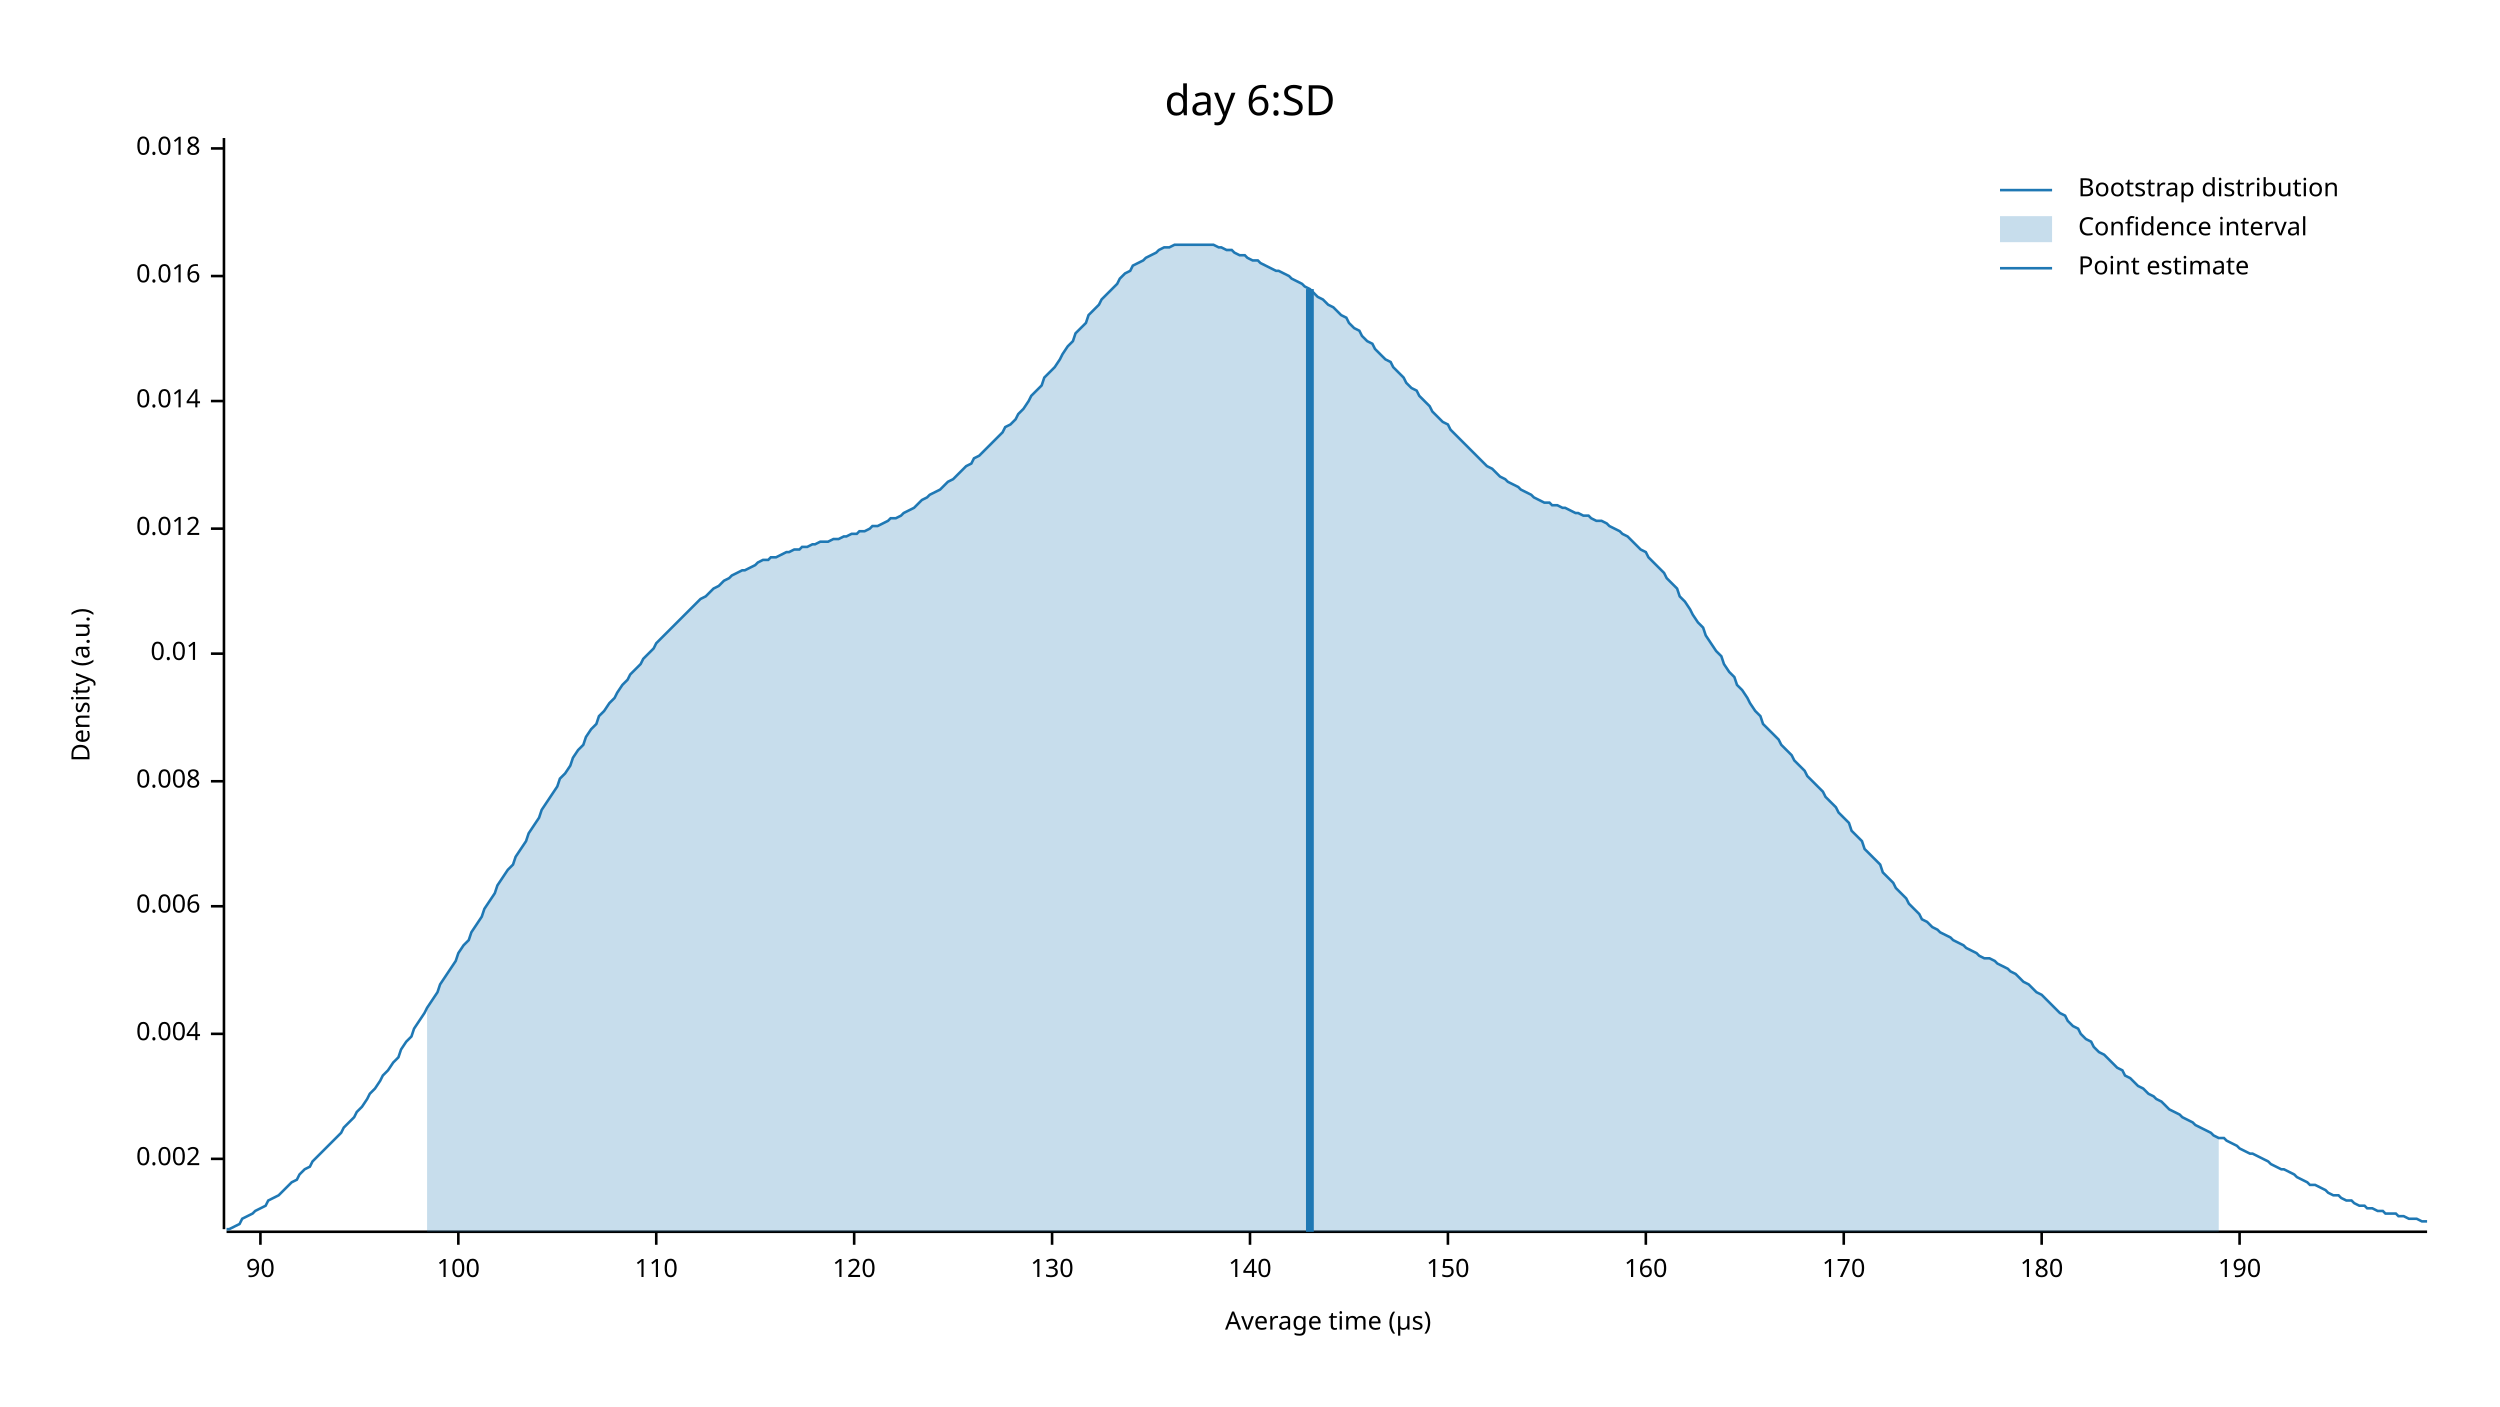
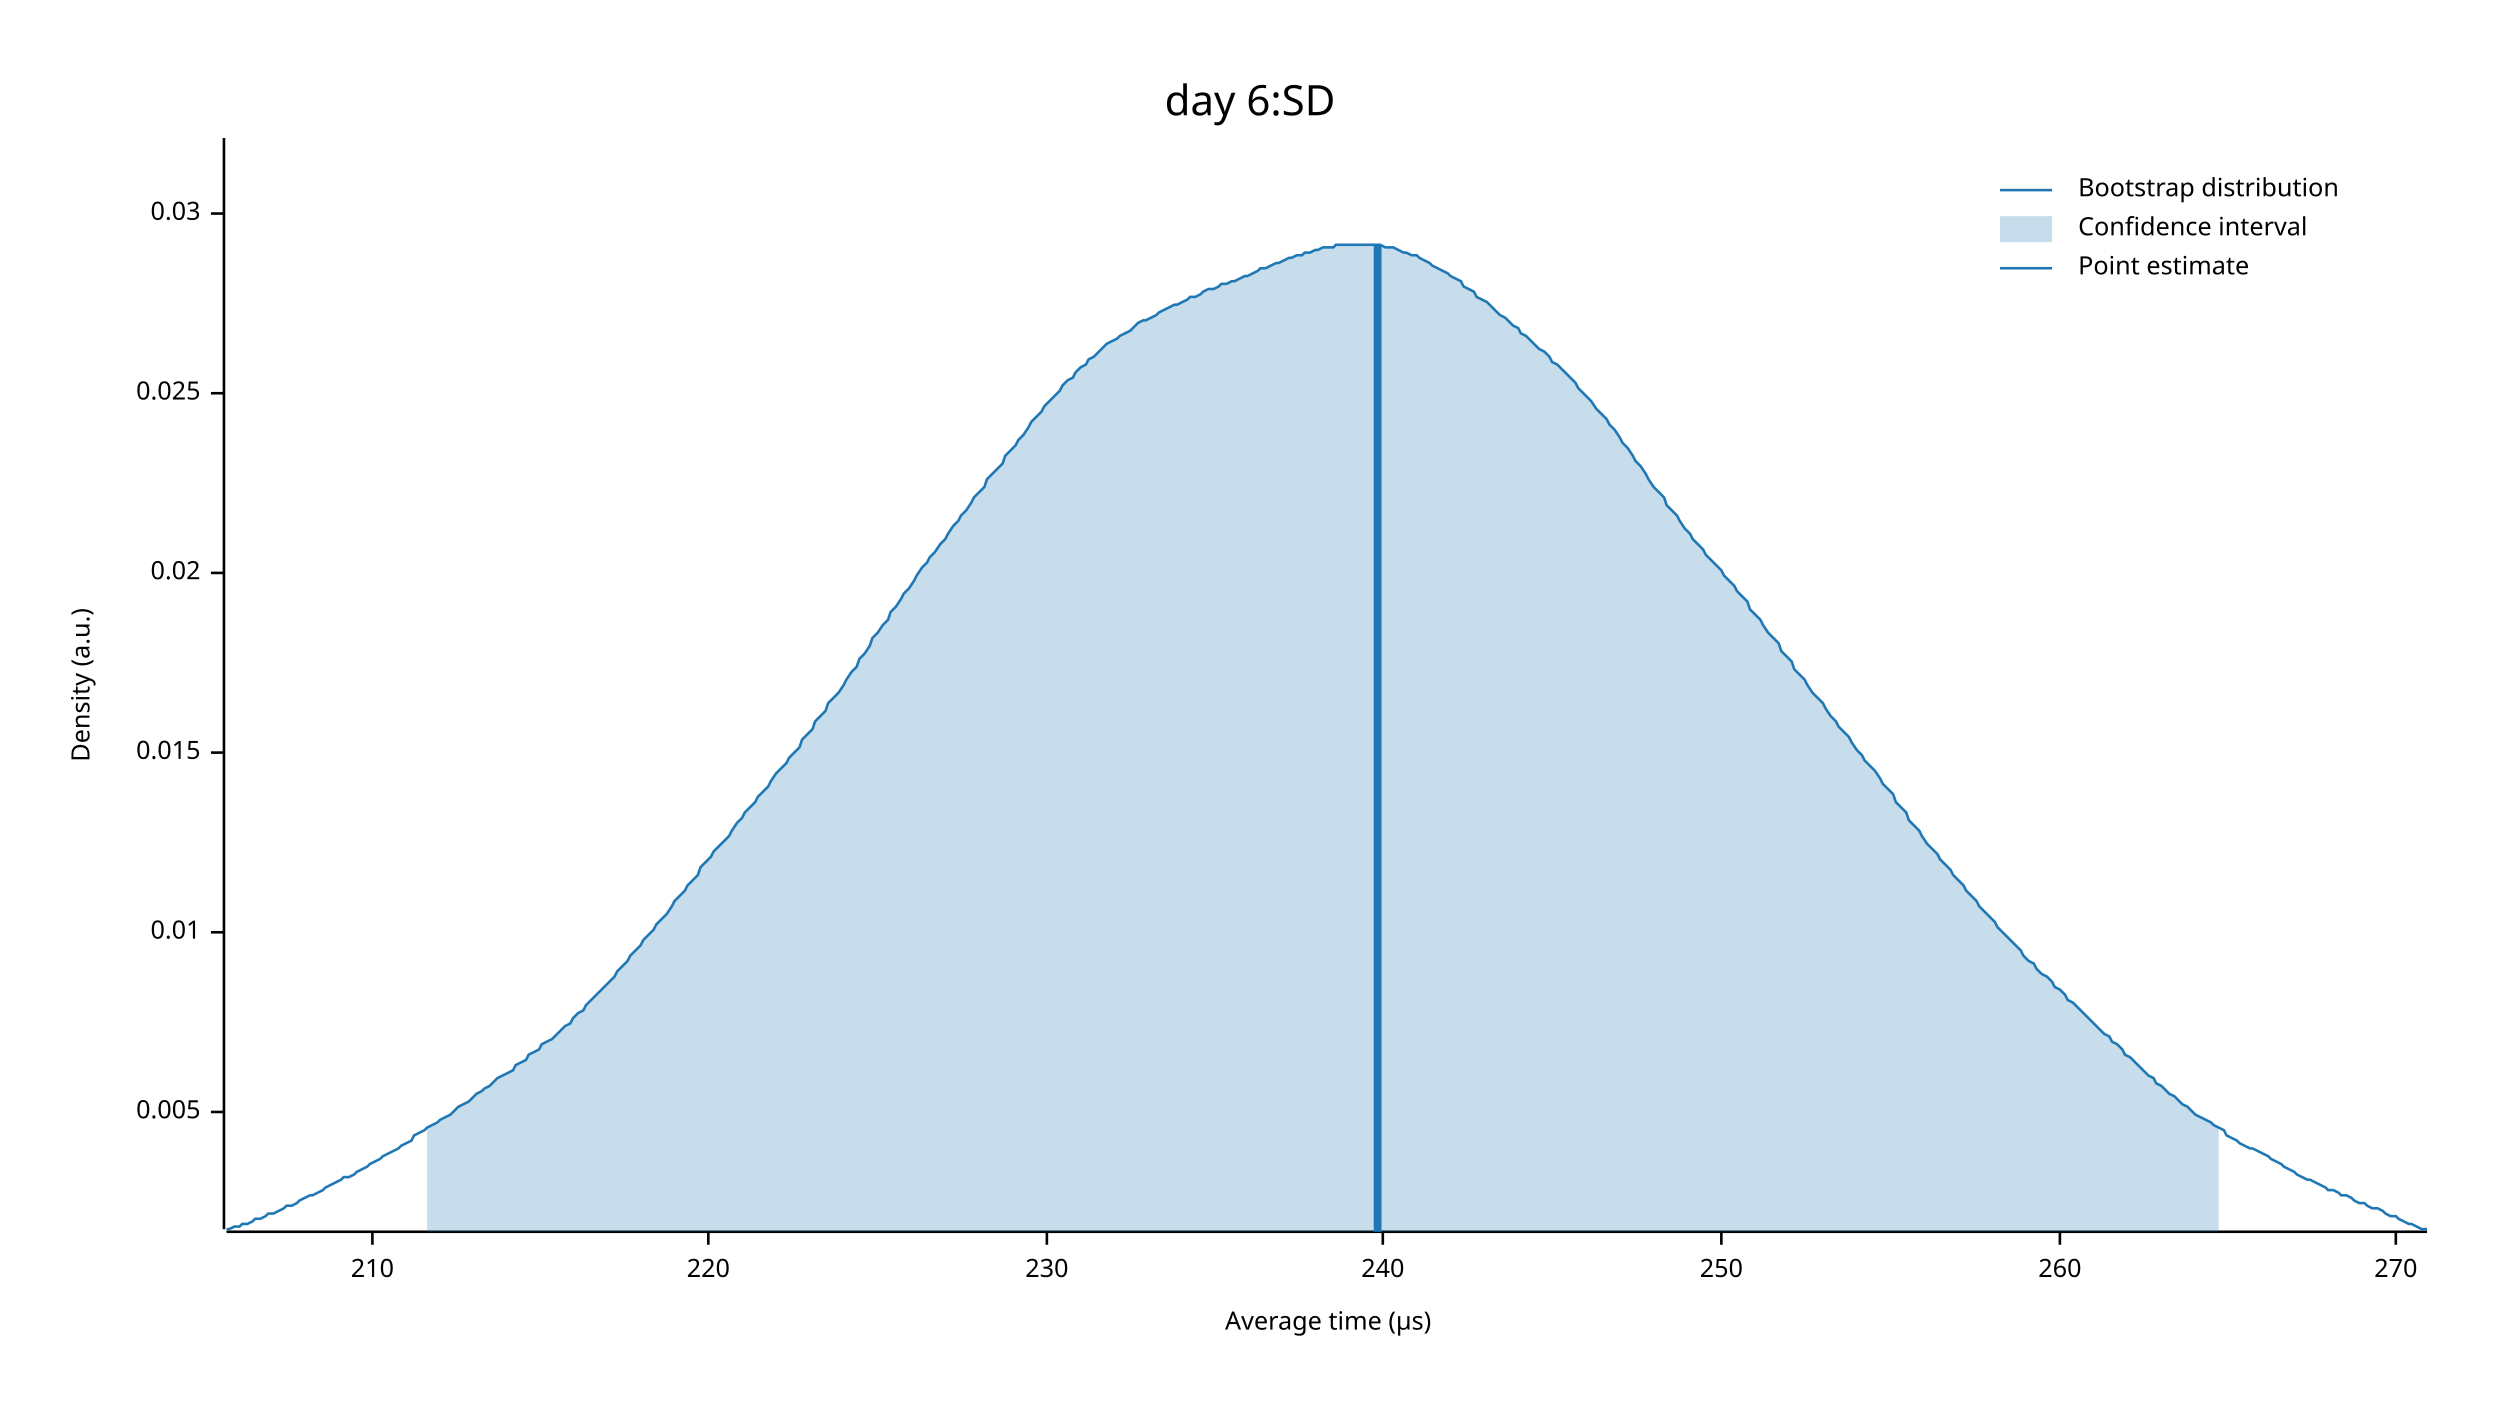
<svg xmlns="http://www.w3.org/2000/svg" width="960" height="540" viewBox="0 0 960 540">
  <text x="480" y="32" dy="0.76em" text-anchor="middle" font-family="sans-serif" font-size="16.129" opacity="1" fill="#000000">
day 6:SD
</text>
  <text x="27" y="263" dy="0.76em" text-anchor="middle" font-family="sans-serif" font-size="9.677" opacity="1" fill="#000000" transform="rotate(270, 27, 263)">
Density (a.u.)
</text>
  <text x="510" y="513" dy="-0.5ex" text-anchor="middle" font-family="sans-serif" font-size="9.677" opacity="1" fill="#000000">
Average time (µs)
</text>
  <polyline fill="none" opacity="1" stroke="#000000" stroke-width="1" points="86,53 86,472 " />
-   <text x="77" y="445" dy="0.5ex" text-anchor="end" font-family="sans-serif" font-size="9.677" opacity="1" fill="#000000">
- 0.002
+   <text x="77" y="427" dy="0.5ex" text-anchor="end" font-family="sans-serif" font-size="9.677" opacity="1" fill="#000000">
+ 0.005
</text>
-   <polyline fill="none" opacity="1" stroke="#000000" stroke-width="1" points="81,445 86,445 " />
-   <text x="77" y="397" dy="0.5ex" text-anchor="end" font-family="sans-serif" font-size="9.677" opacity="1" fill="#000000">
- 0.004
- </text>
-   <polyline fill="none" opacity="1" stroke="#000000" stroke-width="1" points="81,397 86,397 " />
-   <text x="77" y="348" dy="0.5ex" text-anchor="end" font-family="sans-serif" font-size="9.677" opacity="1" fill="#000000">
- 0.006
- </text>
-   <polyline fill="none" opacity="1" stroke="#000000" stroke-width="1" points="81,348 86,348 " />
-   <text x="77" y="300" dy="0.5ex" text-anchor="end" font-family="sans-serif" font-size="9.677" opacity="1" fill="#000000">
- 0.008
- </text>
-   <polyline fill="none" opacity="1" stroke="#000000" stroke-width="1" points="81,300 86,300 " />
-   <text x="77" y="251" dy="0.5ex" text-anchor="end" font-family="sans-serif" font-size="9.677" opacity="1" fill="#000000">
+   <polyline fill="none" opacity="1" stroke="#000000" stroke-width="1" points="81,427 86,427 " />
+   <text x="77" y="358" dy="0.5ex" text-anchor="end" font-family="sans-serif" font-size="9.677" opacity="1" fill="#000000">
0.01
</text>
-   <polyline fill="none" opacity="1" stroke="#000000" stroke-width="1" points="81,251 86,251 " />
-   <text x="77" y="203" dy="0.5ex" text-anchor="end" font-family="sans-serif" font-size="9.677" opacity="1" fill="#000000">
- 0.012
+   <polyline fill="none" opacity="1" stroke="#000000" stroke-width="1" points="81,358 86,358 " />
+   <text x="77" y="289" dy="0.5ex" text-anchor="end" font-family="sans-serif" font-size="9.677" opacity="1" fill="#000000">
+ 0.015
</text>
-   <polyline fill="none" opacity="1" stroke="#000000" stroke-width="1" points="81,203 86,203 " />
-   <text x="77" y="154" dy="0.5ex" text-anchor="end" font-family="sans-serif" font-size="9.677" opacity="1" fill="#000000">
- 0.014
+   <polyline fill="none" opacity="1" stroke="#000000" stroke-width="1" points="81,289 86,289 " />
+   <text x="77" y="220" dy="0.5ex" text-anchor="end" font-family="sans-serif" font-size="9.677" opacity="1" fill="#000000">
+ 0.02
</text>
-   <polyline fill="none" opacity="1" stroke="#000000" stroke-width="1" points="81,154 86,154 " />
-   <text x="77" y="106" dy="0.5ex" text-anchor="end" font-family="sans-serif" font-size="9.677" opacity="1" fill="#000000">
- 0.016
+   <polyline fill="none" opacity="1" stroke="#000000" stroke-width="1" points="81,220 86,220 " />
+   <text x="77" y="151" dy="0.5ex" text-anchor="end" font-family="sans-serif" font-size="9.677" opacity="1" fill="#000000">
+ 0.025
</text>
-   <polyline fill="none" opacity="1" stroke="#000000" stroke-width="1" points="81,106 86,106 " />
-   <text x="77" y="57" dy="0.5ex" text-anchor="end" font-family="sans-serif" font-size="9.677" opacity="1" fill="#000000">
- 0.018
+   <polyline fill="none" opacity="1" stroke="#000000" stroke-width="1" points="81,151 86,151 " />
+   <text x="77" y="82" dy="0.5ex" text-anchor="end" font-family="sans-serif" font-size="9.677" opacity="1" fill="#000000">
+ 0.03
</text>
-   <polyline fill="none" opacity="1" stroke="#000000" stroke-width="1" points="81,57 86,57 " />
+   <polyline fill="none" opacity="1" stroke="#000000" stroke-width="1" points="81,82 86,82 " />
  <polyline fill="none" opacity="1" stroke="#000000" stroke-width="1" points="87,473 932,473 " />
-   <text x="100" y="483" dy="0.76em" text-anchor="middle" font-family="sans-serif" font-size="9.677" opacity="1" fill="#000000">
- 90
+   <text x="143" y="483" dy="0.76em" text-anchor="middle" font-family="sans-serif" font-size="9.677" opacity="1" fill="#000000">
+ 210
</text>
-   <polyline fill="none" opacity="1" stroke="#000000" stroke-width="1" points="100,473 100,478 " />
-   <text x="176" y="483" dy="0.76em" text-anchor="middle" font-family="sans-serif" font-size="9.677" opacity="1" fill="#000000">
- 100
+   <polyline fill="none" opacity="1" stroke="#000000" stroke-width="1" points="143,473 143,478 " />
+   <text x="272" y="483" dy="0.76em" text-anchor="middle" font-family="sans-serif" font-size="9.677" opacity="1" fill="#000000">
+ 220
</text>
-   <polyline fill="none" opacity="1" stroke="#000000" stroke-width="1" points="176,473 176,478 " />
-   <text x="252" y="483" dy="0.76em" text-anchor="middle" font-family="sans-serif" font-size="9.677" opacity="1" fill="#000000">
- 110
+   <polyline fill="none" opacity="1" stroke="#000000" stroke-width="1" points="272,473 272,478 " />
+   <text x="402" y="483" dy="0.76em" text-anchor="middle" font-family="sans-serif" font-size="9.677" opacity="1" fill="#000000">
+ 230
</text>
-   <polyline fill="none" opacity="1" stroke="#000000" stroke-width="1" points="252,473 252,478 " />
-   <text x="328" y="483" dy="0.76em" text-anchor="middle" font-family="sans-serif" font-size="9.677" opacity="1" fill="#000000">
- 120
+   <polyline fill="none" opacity="1" stroke="#000000" stroke-width="1" points="402,473 402,478 " />
+   <text x="531" y="483" dy="0.76em" text-anchor="middle" font-family="sans-serif" font-size="9.677" opacity="1" fill="#000000">
+ 240
</text>
-   <polyline fill="none" opacity="1" stroke="#000000" stroke-width="1" points="328,473 328,478 " />
-   <text x="404" y="483" dy="0.76em" text-anchor="middle" font-family="sans-serif" font-size="9.677" opacity="1" fill="#000000">
- 130
+   <polyline fill="none" opacity="1" stroke="#000000" stroke-width="1" points="531,473 531,478 " />
+   <text x="661" y="483" dy="0.76em" text-anchor="middle" font-family="sans-serif" font-size="9.677" opacity="1" fill="#000000">
+ 250
</text>
-   <polyline fill="none" opacity="1" stroke="#000000" stroke-width="1" points="404,473 404,478 " />
-   <text x="480" y="483" dy="0.76em" text-anchor="middle" font-family="sans-serif" font-size="9.677" opacity="1" fill="#000000">
- 140
+   <polyline fill="none" opacity="1" stroke="#000000" stroke-width="1" points="661,473 661,478 " />
+   <text x="791" y="483" dy="0.76em" text-anchor="middle" font-family="sans-serif" font-size="9.677" opacity="1" fill="#000000">
+ 260
</text>
-   <polyline fill="none" opacity="1" stroke="#000000" stroke-width="1" points="480,473 480,478 " />
-   <text x="556" y="483" dy="0.76em" text-anchor="middle" font-family="sans-serif" font-size="9.677" opacity="1" fill="#000000">
- 150
+   <polyline fill="none" opacity="1" stroke="#000000" stroke-width="1" points="791,473 791,478 " />
+   <text x="920" y="483" dy="0.76em" text-anchor="middle" font-family="sans-serif" font-size="9.677" opacity="1" fill="#000000">
+ 270
</text>
-   <polyline fill="none" opacity="1" stroke="#000000" stroke-width="1" points="556,473 556,478 " />
-   <text x="632" y="483" dy="0.76em" text-anchor="middle" font-family="sans-serif" font-size="9.677" opacity="1" fill="#000000">
- 160
- </text>
-   <polyline fill="none" opacity="1" stroke="#000000" stroke-width="1" points="632,473 632,478 " />
-   <text x="708" y="483" dy="0.76em" text-anchor="middle" font-family="sans-serif" font-size="9.677" opacity="1" fill="#000000">
- 170
- </text>
-   <polyline fill="none" opacity="1" stroke="#000000" stroke-width="1" points="708,473 708,478 " />
-   <text x="784" y="483" dy="0.76em" text-anchor="middle" font-family="sans-serif" font-size="9.677" opacity="1" fill="#000000">
- 180
- </text>
-   <polyline fill="none" opacity="1" stroke="#000000" stroke-width="1" points="784,473 784,478 " />
-   <text x="860" y="483" dy="0.76em" text-anchor="middle" font-family="sans-serif" font-size="9.677" opacity="1" fill="#000000">
- 190
- </text>
-   <polyline fill="none" opacity="1" stroke="#000000" stroke-width="1" points="860,473 860,478 " />
-   <polyline fill="none" opacity="1" stroke="#1F78B4" stroke-width="1" points="87,472 88,472 90,471 92,470 93,468 95,467 97,466 98,465 100,464 102,463 103,461 105,460 107,459 109,457 110,456 112,454 114,453 115,451 117,449 119,448 120,446 122,444 124,442 125,441 127,439 129,437 131,435 132,433 134,431 136,429 137,427 139,425 141,422 142,420 144,418 146,415 147,413 149,411 151,408 153,406 154,403 156,400 158,398 159,395 161,392 163,389 164,387 166,384 168,381 169,378 171,375 173,372 175,369 176,366 178,363 180,361 181,358 183,355 185,352 186,349 188,346 190,343 191,340 193,337 195,334 197,332 198,329 200,326 202,323 203,320 205,317 207,314 208,311 210,308 212,305 214,302 215,299 217,297 219,294 220,291 222,288 224,286 225,283 227,280 229,278 230,275 232,273 234,270 236,268 237,266 239,263 241,261 242,259 244,257 246,255 247,253 249,251 251,249 252,247 254,245 256,243 258,241 259,240 261,238 263,236 264,235 266,233 268,231 269,230 271,229 273,227 274,226 276,225 278,223 280,222 281,221 283,220 285,219 286,219 288,218 290,217 291,216 293,215 295,215 296,214 298,214 300,213 302,212 303,212 305,211 307,211 308,210 310,210 312,209 313,209 315,208 317,208 318,208 320,207 322,207 324,206 325,206 327,205 329,205 330,204 332,204 334,203 335,202 337,202 339,201 341,200 342,199 344,199 346,198 347,197 349,196 351,195 352,194 354,192 356,191 357,190 359,189 361,188 363,186 364,185 366,184 368,182 369,181 371,179 373,178 374,176 376,175 378,173 379,172 381,170 383,168 385,166 386,164 388,163 390,161 391,159 393,157 395,154 396,152 398,150 400,148 401,145 403,143 405,141 407,138 408,136 410,133 412,131 413,128 415,126 417,124 418,121 420,119 422,117 423,115 425,113 427,111 429,109 430,107 432,105 434,104 435,102 437,101 439,100 440,99 442,98 444,97 445,96 447,95 449,95 451,94 452,94 454,94 456,94 457,94 459,94 461,94 462,94 464,94 466,94 468,95 469,95 471,96 473,96 474,97 476,98 478,98 479,99 481,100 483,100 484,101 486,102 488,103 490,104 491,104 493,105 495,106 496,107 498,108 500,109 501,110 503,111 505,113 506,114 508,115 510,117 512,118 513,119 515,121 517,122 518,124 520,126 522,127 523,129 525,131 527,132 528,134 530,136 532,138 534,139 535,141 537,143 539,145 540,147 542,149 544,150 545,152 547,154 549,156 550,158 552,160 554,162 556,163 557,165 559,167 561,169 562,170 564,172 566,174 567,175 569,177 571,179 573,180 574,181 576,183 578,184 579,185 581,186 583,187 584,188 586,189 588,190 589,191 591,192 593,193 595,193 596,194 598,194 600,195 601,195 603,196 605,197 606,197 608,198 610,198 611,199 613,200 615,200 617,201 618,202 620,203 622,204 623,205 625,206 627,208 628,209 630,211 632,212 633,214 635,216 637,218 639,220 640,222 642,224 644,226 645,229 647,231 649,234 650,236 652,239 654,241 655,244 657,247 659,250 661,252 662,255 664,258 666,260 667,263 669,265 671,268 672,270 674,273 676,275 677,278 679,280 681,282 683,284 684,286 686,288 688,290 689,292 691,294 693,296 694,298 696,300 698,302 700,304 701,306 703,308 705,310 706,312 708,314 710,316 711,319 713,321 715,323 716,326 718,328 720,330 722,332 723,335 725,337 727,339 728,341 730,343 732,345 733,347 735,349 737,351 738,353 740,354 742,356 744,357 745,358 747,359 749,360 750,361 752,362 754,363 755,364 757,365 759,366 760,367 762,368 764,368 766,369 767,370 769,371 771,372 772,373 774,374 776,376 777,377 779,378 781,380 782,381 784,382 786,384 788,386 789,387 791,389 793,390 794,392 796,394 798,395 799,397 801,399 803,400 804,402 806,404 808,405 810,407 811,408 813,410 815,411 816,413 818,414 820,416 821,417 823,418 825,420 827,421 828,422 830,423 832,425 833,426 835,427 837,428 838,429 840,430 842,431 843,432 845,433 847,434 849,435 850,436 852,437 854,437 855,438 857,439 859,440 860,441 862,442 864,443 865,443 867,444 869,445 871,446 872,447 874,448 876,449 877,449 879,450 881,451 882,452 884,453 886,454 887,455 889,455 891,456 893,457 894,458 896,459 898,459 899,460 901,461 903,461 904,462 906,463 908,463 909,464 911,464 913,465 915,465 916,466 918,466 920,466 921,467 923,467 925,468 926,468 928,468 930,469 932,469 " />
-   <polygon opacity="0.25" fill="#1F78B4" points="164,387 166,384 168,381 169,378 171,375 173,372 175,369 176,366 178,363 180,361 181,358 183,355 185,352 186,349 188,346 190,343 191,340 193,337 195,334 197,332 198,329 200,326 202,323 203,320 205,317 207,314 208,311 210,308 212,305 214,302 215,299 217,297 219,294 220,291 222,288 224,286 225,283 227,280 229,278 230,275 232,273 234,270 236,268 237,266 239,263 241,261 242,259 244,257 246,255 247,253 249,251 251,249 252,247 254,245 256,243 258,241 259,240 261,238 263,236 264,235 266,233 268,231 269,230 271,229 273,227 274,226 276,225 278,223 280,222 281,221 283,220 285,219 286,219 288,218 290,217 291,216 293,215 295,215 296,214 298,214 300,213 302,212 303,212 305,211 307,211 308,210 310,210 312,209 313,209 315,208 317,208 318,208 320,207 322,207 324,206 325,206 327,205 329,205 330,204 332,204 334,203 335,202 337,202 339,201 341,200 342,199 344,199 346,198 347,197 349,196 351,195 352,194 354,192 356,191 357,190 359,189 361,188 363,186 364,185 366,184 368,182 369,181 371,179 373,178 374,176 376,175 378,173 379,172 381,170 383,168 385,166 386,164 388,163 390,161 391,159 393,157 395,154 396,152 398,150 400,148 401,145 403,143 405,141 407,138 408,136 410,133 412,131 413,128 415,126 417,124 418,121 420,119 422,117 423,115 425,113 427,111 429,109 430,107 432,105 434,104 435,102 437,101 439,100 440,99 442,98 444,97 445,96 447,95 449,95 451,94 452,94 454,94 456,94 457,94 459,94 461,94 462,94 464,94 466,94 468,95 469,95 471,96 473,96 474,97 476,98 478,98 479,99 481,100 483,100 484,101 486,102 488,103 490,104 491,104 493,105 495,106 496,107 498,108 500,109 501,110 503,111 505,113 506,114 508,115 510,117 512,118 513,119 515,121 517,122 518,124 520,126 522,127 523,129 525,131 527,132 528,134 530,136 532,138 534,139 535,141 537,143 539,145 540,147 542,149 544,150 545,152 547,154 549,156 550,158 552,160 554,162 556,163 557,165 559,167 561,169 562,170 564,172 566,174 567,175 569,177 571,179 573,180 574,181 576,183 578,184 579,185 581,186 583,187 584,188 586,189 588,190 589,191 591,192 593,193 595,193 596,194 598,194 600,195 601,195 603,196 605,197 606,197 608,198 610,198 611,199 613,200 615,200 617,201 618,202 620,203 622,204 623,205 625,206 627,208 628,209 630,211 632,212 633,214 635,216 637,218 639,220 640,222 642,224 644,226 645,229 647,231 649,234 650,236 652,239 654,241 655,244 657,247 659,250 661,252 662,255 664,258 666,260 667,263 669,265 671,268 672,270 674,273 676,275 677,278 679,280 681,282 683,284 684,286 686,288 688,290 689,292 691,294 693,296 694,298 696,300 698,302 700,304 701,306 703,308 705,310 706,312 708,314 710,316 711,319 713,321 715,323 716,326 718,328 720,330 722,332 723,335 725,337 727,339 728,341 730,343 732,345 733,347 735,349 737,351 738,353 740,354 742,356 744,357 745,358 747,359 749,360 750,361 752,362 754,363 755,364 757,365 759,366 760,367 762,368 764,368 766,369 767,370 769,371 771,372 772,373 774,374 776,376 777,377 779,378 781,380 782,381 784,382 786,384 788,386 789,387 791,389 793,390 794,392 796,394 798,395 799,397 801,399 803,400 804,402 806,404 808,405 810,407 811,408 813,410 815,411 816,413 818,414 820,416 821,417 823,418 825,420 827,421 828,422 830,423 832,425 833,426 835,427 837,428 838,429 840,430 842,431 843,432 845,433 847,434 849,435 850,436 852,437 852,473 164,473 " />
-   <polyline fill="none" opacity="1" stroke="#1F78B4" stroke-width="3" points="503,473 503,111 " />
+   <polyline fill="none" opacity="1" stroke="#000000" stroke-width="1" points="920,473 920,478 " />
+   <polyline fill="none" opacity="1" stroke="#1F78B4" stroke-width="1" points="87,472 88,472 90,471 92,471 93,470 95,470 97,469 98,468 100,468 102,467 103,466 105,466 107,465 109,464 110,463 112,463 114,462 115,461 117,460 119,459 120,459 122,458 124,457 125,456 127,455 129,454 131,453 132,452 134,452 136,451 137,450 139,449 141,448 142,447 144,446 146,445 147,444 149,443 151,442 153,441 154,440 156,439 158,438 159,436 161,435 163,434 164,433 166,432 168,431 169,430 171,429 173,428 175,426 176,425 178,424 180,423 181,422 183,420 185,419 186,418 188,417 190,415 191,414 193,413 195,412 197,411 198,409 200,408 202,407 203,405 205,404 207,403 208,401 210,400 212,399 214,397 215,396 217,394 219,393 220,391 222,389 224,388 225,386 227,384 229,382 230,381 232,379 234,377 236,375 237,373 239,371 241,369 242,367 244,365 246,363 247,361 249,359 251,357 252,355 254,353 256,351 258,348 259,346 261,344 263,342 264,340 266,338 268,336 269,333 271,331 273,329 274,327 276,325 278,323 280,321 281,319 283,316 285,314 286,312 288,310 290,308 291,306 293,304 295,302 296,300 298,297 300,295 302,293 303,291 305,289 307,287 308,284 310,282 312,280 313,277 315,275 317,273 318,270 320,268 322,266 324,263 325,261 327,258 329,256 330,253 332,251 334,248 335,245 337,243 339,240 341,238 342,235 344,233 346,230 347,228 349,226 351,223 352,221 354,218 356,216 357,214 359,212 361,209 363,207 364,205 366,202 368,200 369,198 371,196 373,193 374,191 376,189 378,187 379,184 381,182 383,180 385,178 386,175 388,173 390,171 391,169 393,167 395,164 396,162 398,160 400,158 401,156 403,154 405,152 407,150 408,148 410,146 412,145 413,143 415,141 417,140 418,138 420,137 422,135 423,134 425,132 427,131 429,130 430,129 432,128 434,127 435,126 437,124 439,123 440,123 442,122 444,121 445,120 447,119 449,118 451,117 452,117 454,116 456,115 457,114 459,114 461,113 462,112 464,111 466,111 468,110 469,109 471,109 473,108 474,108 476,107 478,106 479,106 481,105 483,104 484,103 486,103 488,102 490,101 491,101 493,100 495,99 496,99 498,98 500,98 501,97 503,97 505,96 506,96 508,95 510,95 512,95 513,94 515,94 517,94 518,94 520,94 522,94 523,94 525,94 527,94 528,94 530,94 532,95 534,95 535,95 537,96 539,97 540,97 542,98 544,98 545,99 547,100 549,101 550,102 552,103 554,104 556,105 557,106 559,107 561,108 562,110 564,111 566,112 567,114 569,115 571,116 573,118 574,119 576,121 578,122 579,123 581,125 583,126 584,128 586,129 588,131 589,132 591,134 593,135 595,137 596,139 598,140 600,142 601,143 603,145 605,147 606,149 608,151 610,153 611,154 613,157 615,159 617,161 618,163 620,165 622,168 623,170 625,172 627,175 628,177 630,179 632,182 633,184 635,187 637,189 639,191 640,194 642,196 644,198 645,200 647,203 649,205 650,207 652,209 654,211 655,213 657,215 659,217 661,219 662,221 664,223 666,225 667,227 669,229 671,231 672,234 674,236 676,238 677,240 679,243 681,245 683,247 684,250 686,252 688,254 689,257 691,259 693,261 694,263 696,266 698,268 700,270 701,272 703,275 705,277 706,279 708,281 710,283 711,285 713,288 715,290 716,292 718,294 720,296 722,299 723,301 725,303 727,305 728,308 730,310 732,312 733,315 735,317 737,319 738,321 740,324 742,326 744,328 745,330 747,332 749,334 750,336 752,338 754,340 755,342 757,344 759,346 760,348 762,350 764,352 766,354 767,356 769,358 771,360 772,361 774,363 776,365 777,367 779,369 781,370 782,372 784,374 786,375 788,377 789,379 791,380 793,382 794,384 796,385 798,387 799,388 801,390 803,392 804,393 806,395 808,397 810,398 811,400 813,401 815,403 816,405 818,406 820,408 821,409 823,411 825,413 827,414 828,416 830,417 832,419 833,420 835,421 837,423 838,424 840,425 842,427 843,428 845,429 847,430 849,431 850,432 852,433 854,434 855,436 857,437 859,438 860,439 862,440 864,441 865,441 867,442 869,443 871,444 872,445 874,446 876,447 877,448 879,449 881,450 882,451 884,452 886,453 887,453 889,454 891,455 893,456 894,457 896,457 898,458 899,459 901,459 903,460 904,461 906,462 908,462 909,463 911,464 913,464 915,465 916,466 918,467 920,467 921,468 923,469 925,470 926,470 928,471 930,472 932,472 " />
+   <polygon opacity="0.25" fill="#1F78B4" points="164,433 166,432 168,431 169,430 171,429 173,428 175,426 176,425 178,424 180,423 181,422 183,420 185,419 186,418 188,417 190,415 191,414 193,413 195,412 197,411 198,409 200,408 202,407 203,405 205,404 207,403 208,401 210,400 212,399 214,397 215,396 217,394 219,393 220,391 222,389 224,388 225,386 227,384 229,382 230,381 232,379 234,377 236,375 237,373 239,371 241,369 242,367 244,365 246,363 247,361 249,359 251,357 252,355 254,353 256,351 258,348 259,346 261,344 263,342 264,340 266,338 268,336 269,333 271,331 273,329 274,327 276,325 278,323 280,321 281,319 283,316 285,314 286,312 288,310 290,308 291,306 293,304 295,302 296,300 298,297 300,295 302,293 303,291 305,289 307,287 308,284 310,282 312,280 313,277 315,275 317,273 318,270 320,268 322,266 324,263 325,261 327,258 329,256 330,253 332,251 334,248 335,245 337,243 339,240 341,238 342,235 344,233 346,230 347,228 349,226 351,223 352,221 354,218 356,216 357,214 359,212 361,209 363,207 364,205 366,202 368,200 369,198 371,196 373,193 374,191 376,189 378,187 379,184 381,182 383,180 385,178 386,175 388,173 390,171 391,169 393,167 395,164 396,162 398,160 400,158 401,156 403,154 405,152 407,150 408,148 410,146 412,145 413,143 415,141 417,140 418,138 420,137 422,135 423,134 425,132 427,131 429,130 430,129 432,128 434,127 435,126 437,124 439,123 440,123 442,122 444,121 445,120 447,119 449,118 451,117 452,117 454,116 456,115 457,114 459,114 461,113 462,112 464,111 466,111 468,110 469,109 471,109 473,108 474,108 476,107 478,106 479,106 481,105 483,104 484,103 486,103 488,102 490,101 491,101 493,100 495,99 496,99 498,98 500,98 501,97 503,97 505,96 506,96 508,95 510,95 512,95 513,94 515,94 517,94 518,94 520,94 522,94 523,94 525,94 527,94 528,94 530,94 532,95 534,95 535,95 537,96 539,97 540,97 542,98 544,98 545,99 547,100 549,101 550,102 552,103 554,104 556,105 557,106 559,107 561,108 562,110 564,111 566,112 567,114 569,115 571,116 573,118 574,119 576,121 578,122 579,123 581,125 583,126 584,128 586,129 588,131 589,132 591,134 593,135 595,137 596,139 598,140 600,142 601,143 603,145 605,147 606,149 608,151 610,153 611,154 613,157 615,159 617,161 618,163 620,165 622,168 623,170 625,172 627,175 628,177 630,179 632,182 633,184 635,187 637,189 639,191 640,194 642,196 644,198 645,200 647,203 649,205 650,207 652,209 654,211 655,213 657,215 659,217 661,219 662,221 664,223 666,225 667,227 669,229 671,231 672,234 674,236 676,238 677,240 679,243 681,245 683,247 684,250 686,252 688,254 689,257 691,259 693,261 694,263 696,266 698,268 700,270 701,272 703,275 705,277 706,279 708,281 710,283 711,285 713,288 715,290 716,292 718,294 720,296 722,299 723,301 725,303 727,305 728,308 730,310 732,312 733,315 735,317 737,319 738,321 740,324 742,326 744,328 745,330 747,332 749,334 750,336 752,338 754,340 755,342 757,344 759,346 760,348 762,350 764,352 766,354 767,356 769,358 771,360 772,361 774,363 776,365 777,367 779,369 781,370 782,372 784,374 786,375 788,377 789,379 791,380 793,382 794,384 796,385 798,387 799,388 801,390 803,392 804,393 806,395 808,397 810,398 811,400 813,401 815,403 816,405 818,406 820,408 821,409 823,411 825,413 827,414 828,416 830,417 832,419 833,420 835,421 837,423 838,424 840,425 842,427 843,428 845,429 847,430 849,431 850,432 852,433 852,473 164,473 " />
+   <polyline fill="none" opacity="1" stroke="#1F78B4" stroke-width="3" points="529,473 529,94 " />
  <text x="798" y="68" dy="0.76em" text-anchor="start" font-family="sans-serif" font-size="9.677" opacity="1" fill="#000000">
Bootstrap distribution
</text>
  <text x="798" y="83" dy="0.76em" text-anchor="start" font-family="sans-serif" font-size="9.677" opacity="1" fill="#000000">
Confidence interval
</text>
  <text x="798" y="98" dy="0.76em" text-anchor="start" font-family="sans-serif" font-size="9.677" opacity="1" fill="#000000">
Point estimate
</text>
  <polyline fill="none" opacity="1" stroke="#1F78B4" stroke-width="1" points="768,73 788,73 " />
  <rect x="768" y="83" width="20" height="10" opacity="0.25" fill="#1F78B4" stroke="none" />
  <polyline fill="none" opacity="1" stroke="#1F78B4" stroke-width="1" points="768,103 788,103 " />
</svg>
